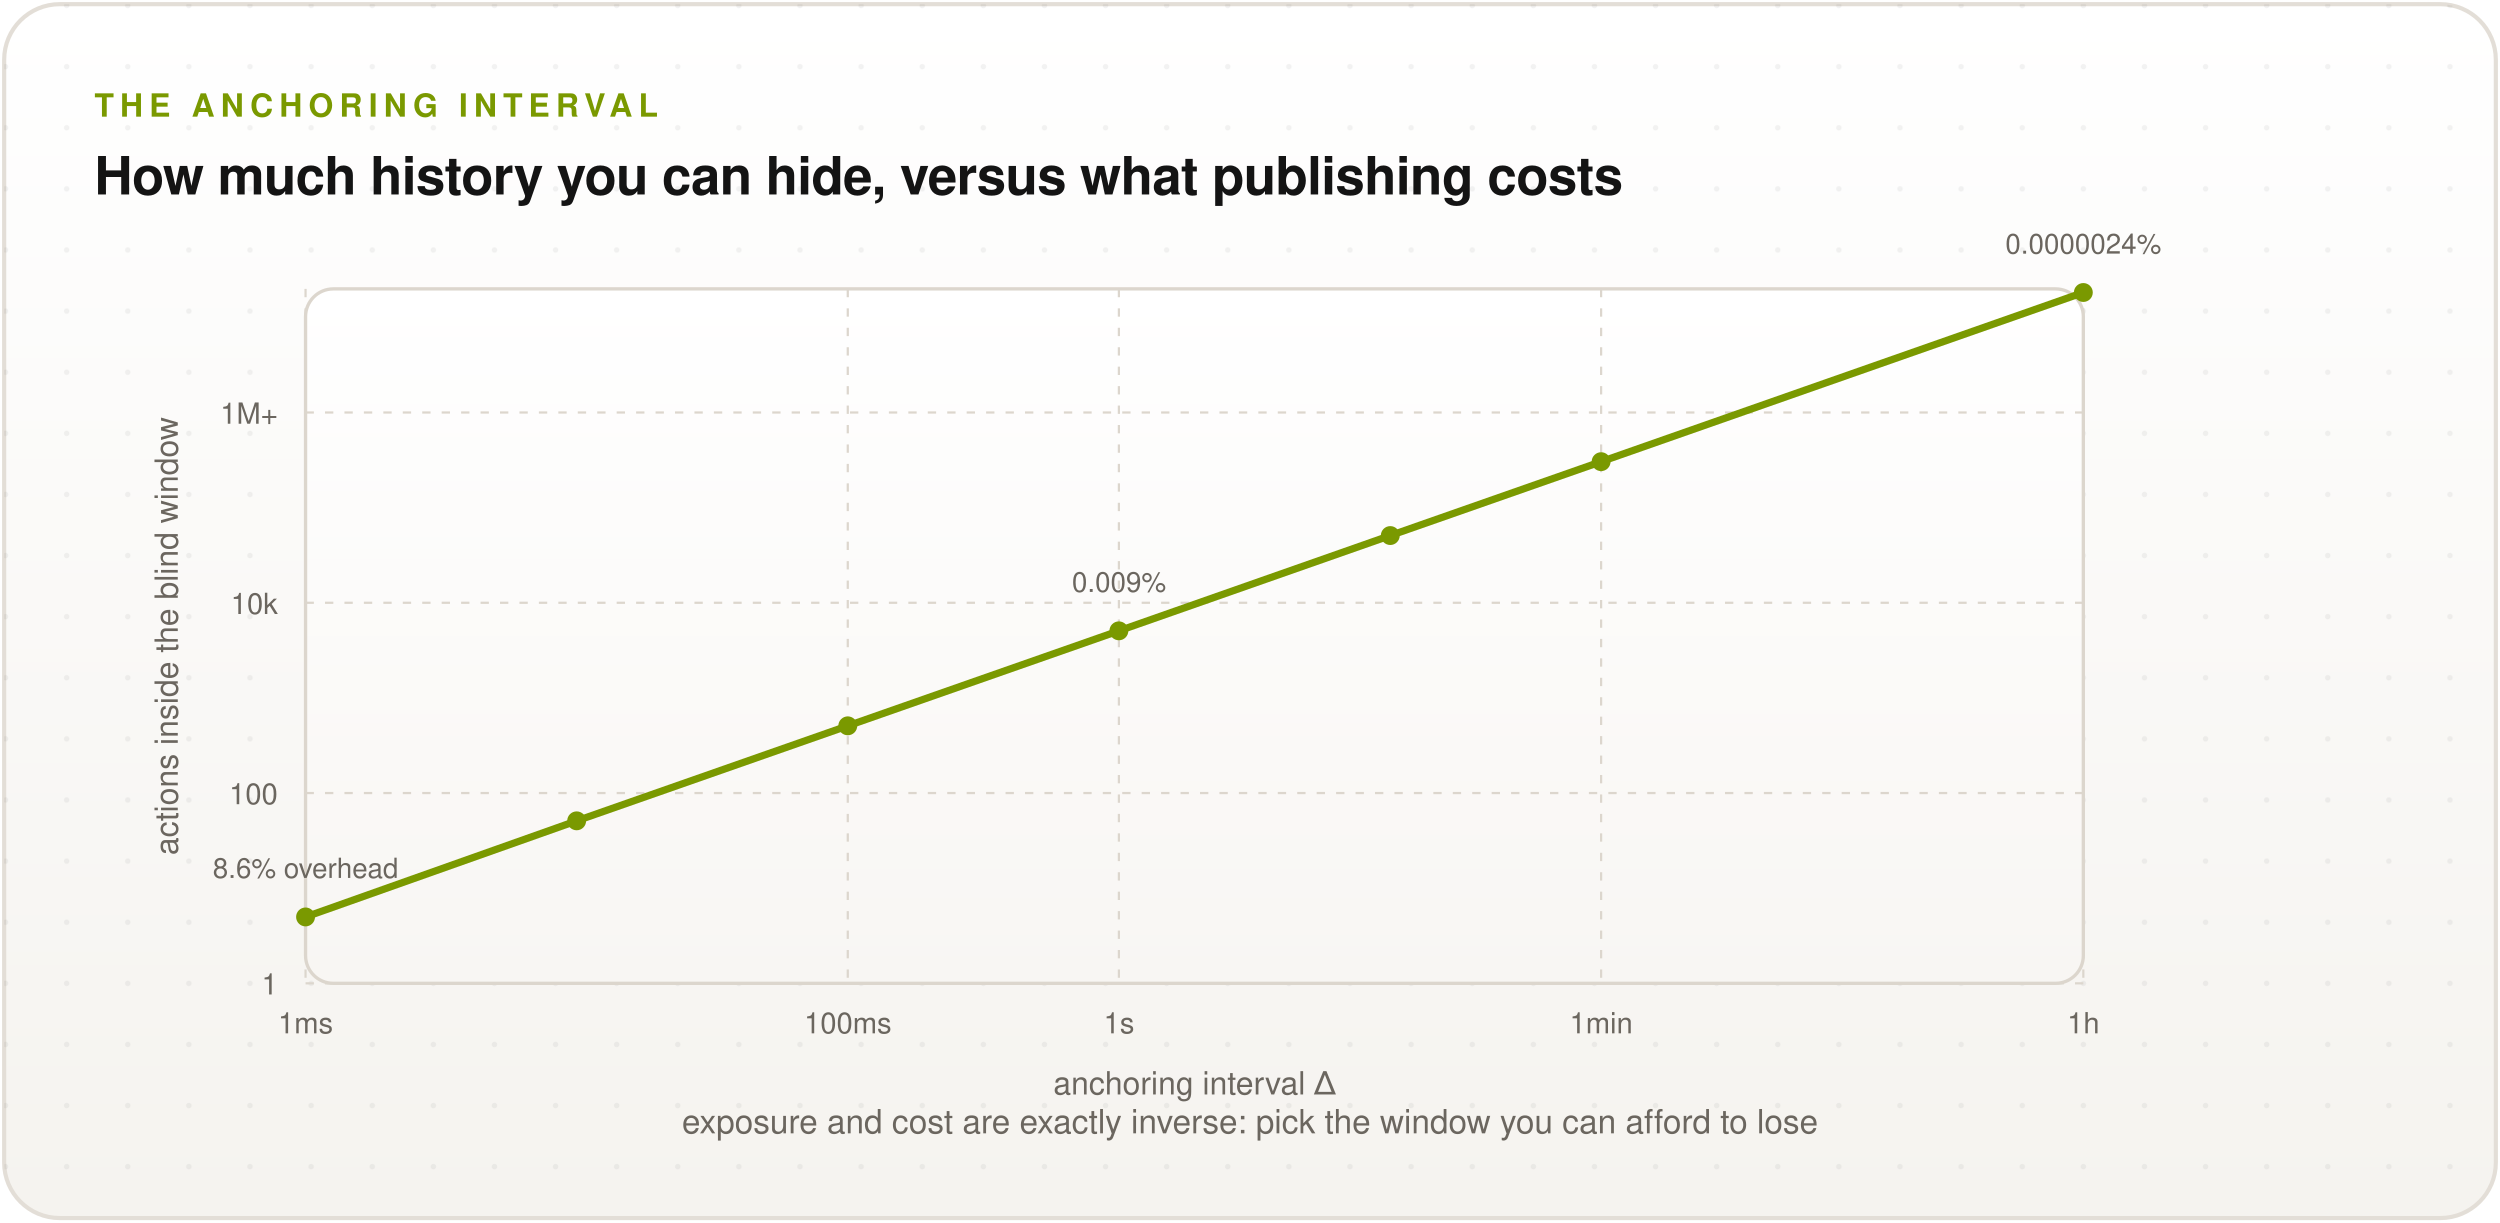
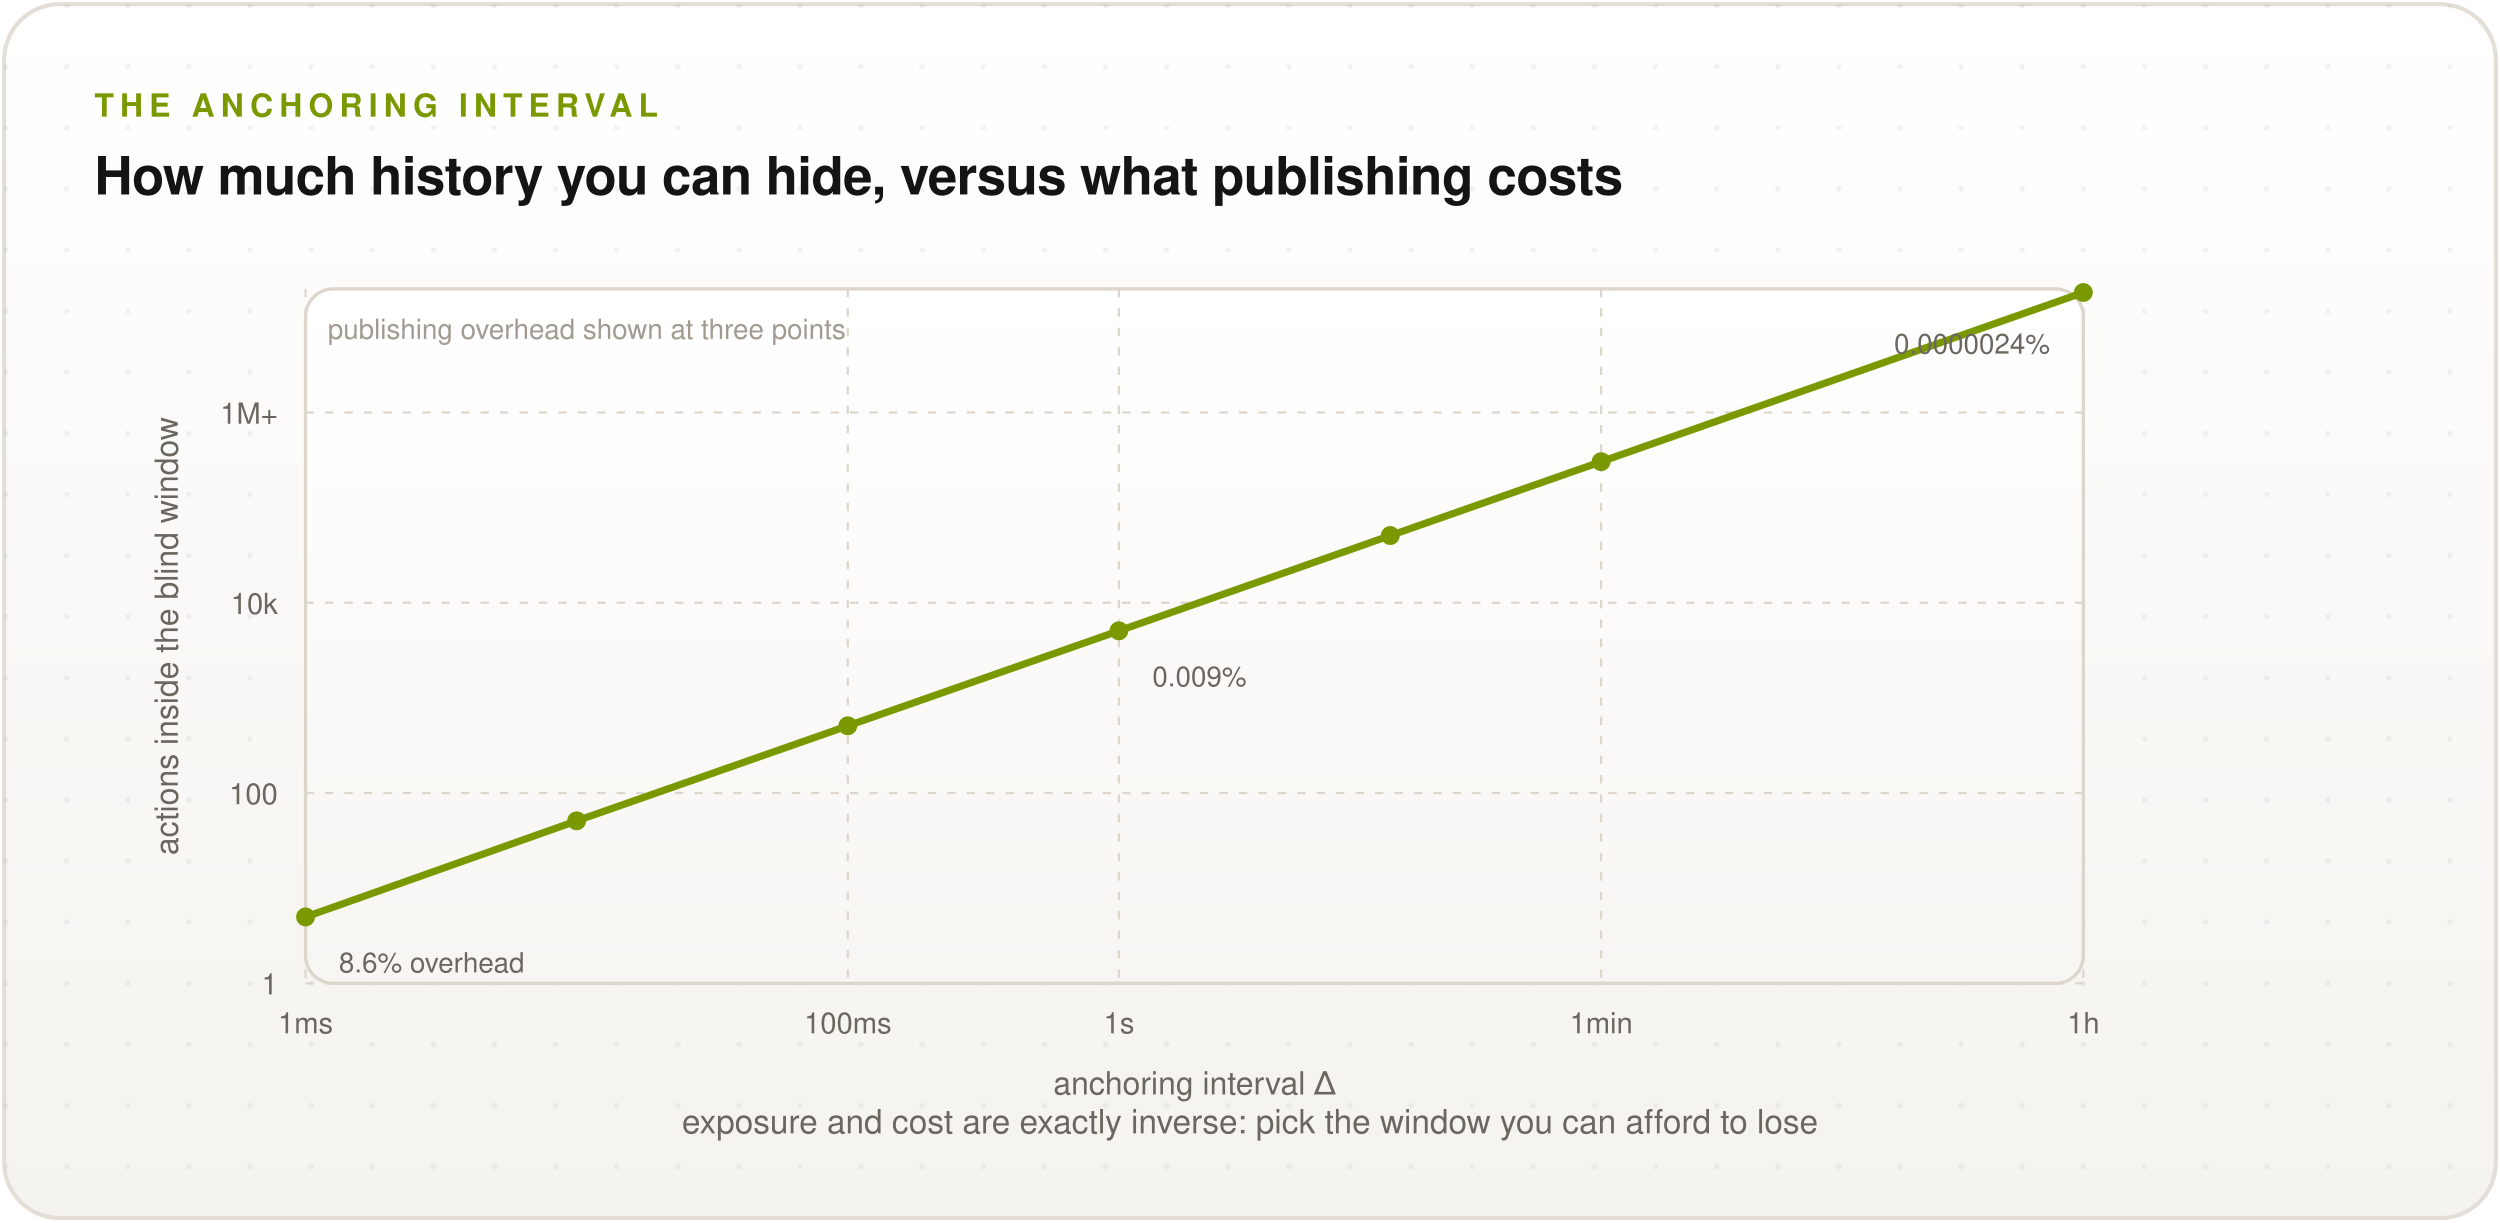
<svg xmlns="http://www.w3.org/2000/svg" width="900" height="440" viewBox="0 0 900 440" font-family="Montserrat,'Source Sans 3',-apple-system,'Segoe UI',Helvetica,Arial,sans-serif">
  <defs>
    <linearGradient id="gPanel" x1="0" y1="0" x2="0" y2="1">
      <stop offset="0" stop-color="#ffffff" />
      <stop offset="1" stop-color="#f5f3ef" />
    </linearGradient>
    <linearGradient id="gCard" x1="0" y1="0" x2="0" y2="1">
      <stop offset="0" stop-color="#ffffff" />
      <stop offset="1" stop-color="#f8f6f3" />
    </linearGradient>
    <linearGradient id="gWarm" x1="0" y1="0" x2="0" y2="1">
      <stop offset="0" stop-color="#efece6" />
      <stop offset="1" stop-color="#e6e2da" />
    </linearGradient>
    <linearGradient id="gLime" x1="0" y1="0" x2="0" y2="1">
      <stop offset="0" stop-color="#e4ff5c" />
      <stop offset="1" stop-color="#cfff04" />
    </linearGradient>
    <linearGradient id="gTint" x1="0" y1="0" x2="0" y2="1">
      <stop offset="0" stop-color="#f8ffd8" />
      <stop offset="1" stop-color="#eeffa8" />
    </linearGradient>
    <linearGradient id="gRed" x1="0" y1="0" x2="0" y2="1">
      <stop offset="0" stop-color="#ffeced" />
      <stop offset="1" stop-color="#ffdcde" />
    </linearGradient>
    <linearGradient id="gInk" x1="0" y1="0" x2="0" y2="1">
      <stop offset="0" stop-color="#242424" />
      <stop offset="1" stop-color="#0a0a0a" />
    </linearGradient>
    <linearGradient id="gGate" x1="0" y1="0" x2="0" y2="1">
      <stop offset="0" stop-color="#242424" />
      <stop offset="1" stop-color="#0a0a0a" />
    </linearGradient>
    <filter id="fShadow" x="-30%" y="-30%" width="160%" height="170%">
      <feDropShadow dx="0" dy="2.5" stdDeviation="4" flood-color="#000000" flood-opacity="0.16" />
    </filter>
    <filter id="fGlow" x="-60%" y="-60%" width="220%" height="220%">
      <feDropShadow dx="0" dy="3" stdDeviation="5" flood-color="#000000" flood-opacity="0.22" />
    </filter>
    <pattern id="pGrid" width="22" height="22" patternUnits="userSpaceOnUse">
      <circle cx="2" cy="2" r="1" fill="#0a0a0a" opacity="0.05" />
    </pattern>
  </defs>
  <rect x="1.5" y="1.5" width="897" height="437" rx="20" fill="url(#gPanel)" stroke="#e3ded7" stroke-width="1.5" />
  <rect x="1.5" y="1.5" width="897" height="437" rx="20" fill="url(#pGrid)" />
  <text x="34" y="42" font-size="11.5" font-weight="700" letter-spacing="2.2" fill="#7a9900">THE ANCHORING INTERVAL</text>
  <text x="34" y="70" font-size="19" font-weight="700" letter-spacing="-0.2" fill="#141414">How much history you can hide, versus what publishing costs</text>
  <rect x="110" y="104" width="640" height="250" rx="10" fill="url(#gCard)" stroke="#dcd6cd" stroke-width="1.2" />
  <line x1="110.0" y1="104" x2="110.0" y2="354" stroke="#dcd6cd" stroke-width="0.8" stroke-dasharray="3 4" />
  <text x="110.0" y="372" font-size="10.5" fill="#6b665f" text-anchor="middle">1ms</text>
  <line x1="305.2" y1="104" x2="305.2" y2="354" stroke="#dcd6cd" stroke-width="0.8" stroke-dasharray="3 4" />
  <text x="305.232" y="372" font-size="10.5" fill="#6b665f" text-anchor="middle">100ms</text>
  <line x1="402.8" y1="104" x2="402.8" y2="354" stroke="#dcd6cd" stroke-width="0.8" stroke-dasharray="3 4" />
  <text x="402.848" y="372" font-size="10.5" fill="#6b665f" text-anchor="middle">1s</text>
  <line x1="576.4" y1="104" x2="576.4" y2="354" stroke="#dcd6cd" stroke-width="0.8" stroke-dasharray="3 4" />
  <text x="576.424" y="372" font-size="10.5" fill="#6b665f" text-anchor="middle">1min</text>
  <line x1="750.0" y1="104" x2="750.0" y2="354" stroke="#dcd6cd" stroke-width="0.8" stroke-dasharray="3 4" />
  <text x="750.0" y="372" font-size="10.5" fill="#6b665f" text-anchor="middle">1h</text>
  <line x1="110" y1="354.0" x2="750" y2="354.0" stroke="#dcd6cd" stroke-width="0.8" stroke-dasharray="3 4" />
  <text x="100" y="358.0" font-size="10.5" fill="#6b665f" text-anchor="end">1</text>
  <line x1="110" y1="285.5" x2="750" y2="285.5" stroke="#dcd6cd" stroke-width="0.8" stroke-dasharray="3 4" />
  <text x="100" y="289.517" font-size="10.5" fill="#6b665f" text-anchor="end">100</text>
  <line x1="110" y1="217.0" x2="750" y2="217.0" stroke="#dcd6cd" stroke-width="0.8" stroke-dasharray="3 4" />
  <text x="100" y="221.033" font-size="10.5" fill="#6b665f" text-anchor="end">10k</text>
  <line x1="110" y1="148.5" x2="750" y2="148.5" stroke="#dcd6cd" stroke-width="0.8" stroke-dasharray="3 4" />
  <text x="100" y="152.55" font-size="10.5" fill="#6b665f" text-anchor="end">1M+</text>
  <text x="430.0" y="394" font-size="11.5" fill="#6b665f" text-anchor="middle">anchoring interval Δ</text>
  <text x="64" y="229.0" font-size="11.5" fill="#6b665f" text-anchor="middle" transform="rotate(-90 64 229.0)">actions inside the blind window</text>
  <path d="M110.0 330.1 L207.6 295.5 L305.2 261.3 L402.8 227.1 L500.5 192.8 L576.4 166.2 L750.0 105.3" fill="none" stroke="#7a9900" stroke-width="2.6" stroke-linecap="round" stroke-linejoin="round" />
  <circle cx="110.0" cy="330.1" r="3.4" fill="#7a9900" />
  <circle cx="207.6" cy="295.5" r="3.4" fill="#7a9900" />
  <circle cx="305.2" cy="261.3" r="3.4" fill="#7a9900" />
  <circle cx="402.8" cy="227.1" r="3.4" fill="#7a9900" />
  <circle cx="500.5" cy="192.8" r="3.4" fill="#7a9900" />
  <circle cx="576.4" cy="166.2" r="3.4" fill="#7a9900" />
  <circle cx="750.0" cy="105.3" r="3.4" fill="#7a9900" />
-   <text x="110.0" y="316.066" font-size="10" fill="#6b665f" text-anchor="middle">8.6% overhead</text>
-   <text x="402.848" y="213.09" font-size="10" fill="#6b665f" text-anchor="middle">0.009%</text>
-   <text x="750.0" y="91.316" font-size="10" fill="#6b665f" text-anchor="middle">0.0000024%</text>
+   <text x="122.0" y="350.066" font-size="10" fill="#6b665f" text-anchor="start">8.6% overhead</text>
+   <text x="414.848" y="247.09" font-size="10" fill="#6b665f" text-anchor="start">0.009%</text>
+   <text x="738.0" y="127.316" font-size="10" fill="#6b665f" text-anchor="end">0.0000024%</text>
+   <text x="118" y="122" font-size="10" fill="#a09a91" text-anchor="start">publishing overhead shown at three points</text>
  <text x="450" y="408" font-size="12" fill="#6b665f" text-anchor="middle">exposure and cost are exactly inverse: pick the window you can afford to lose</text>
</svg>
